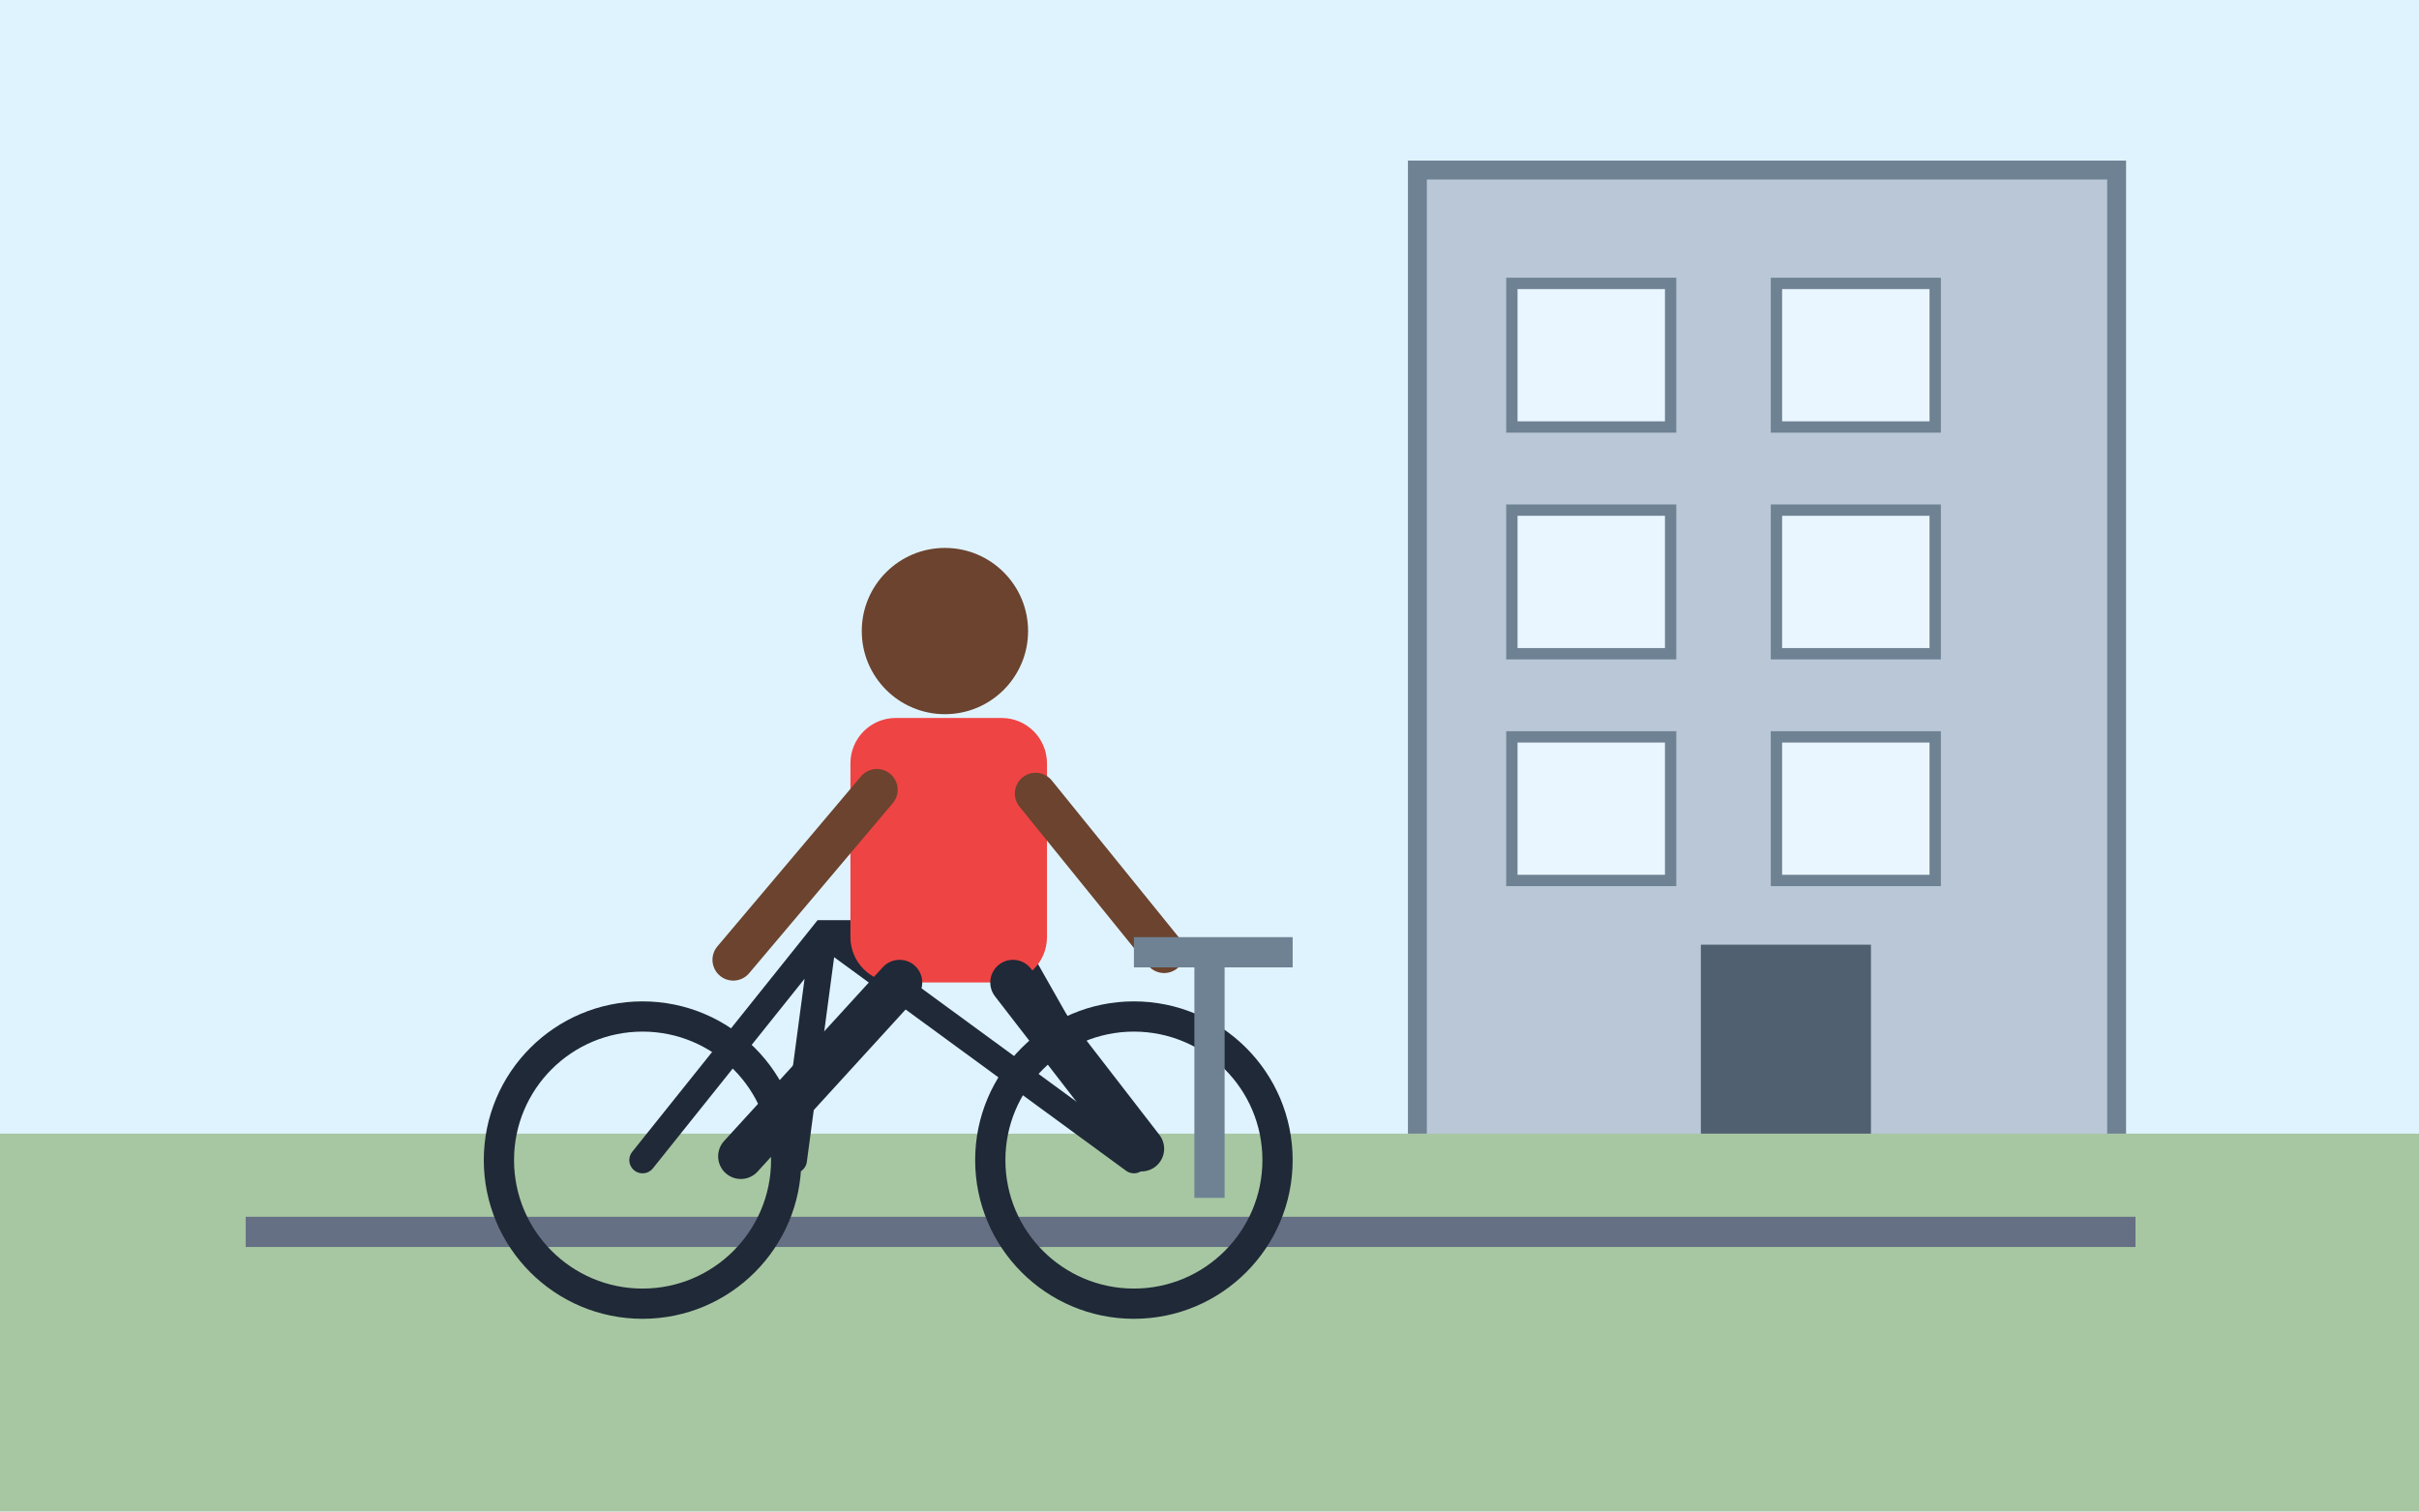
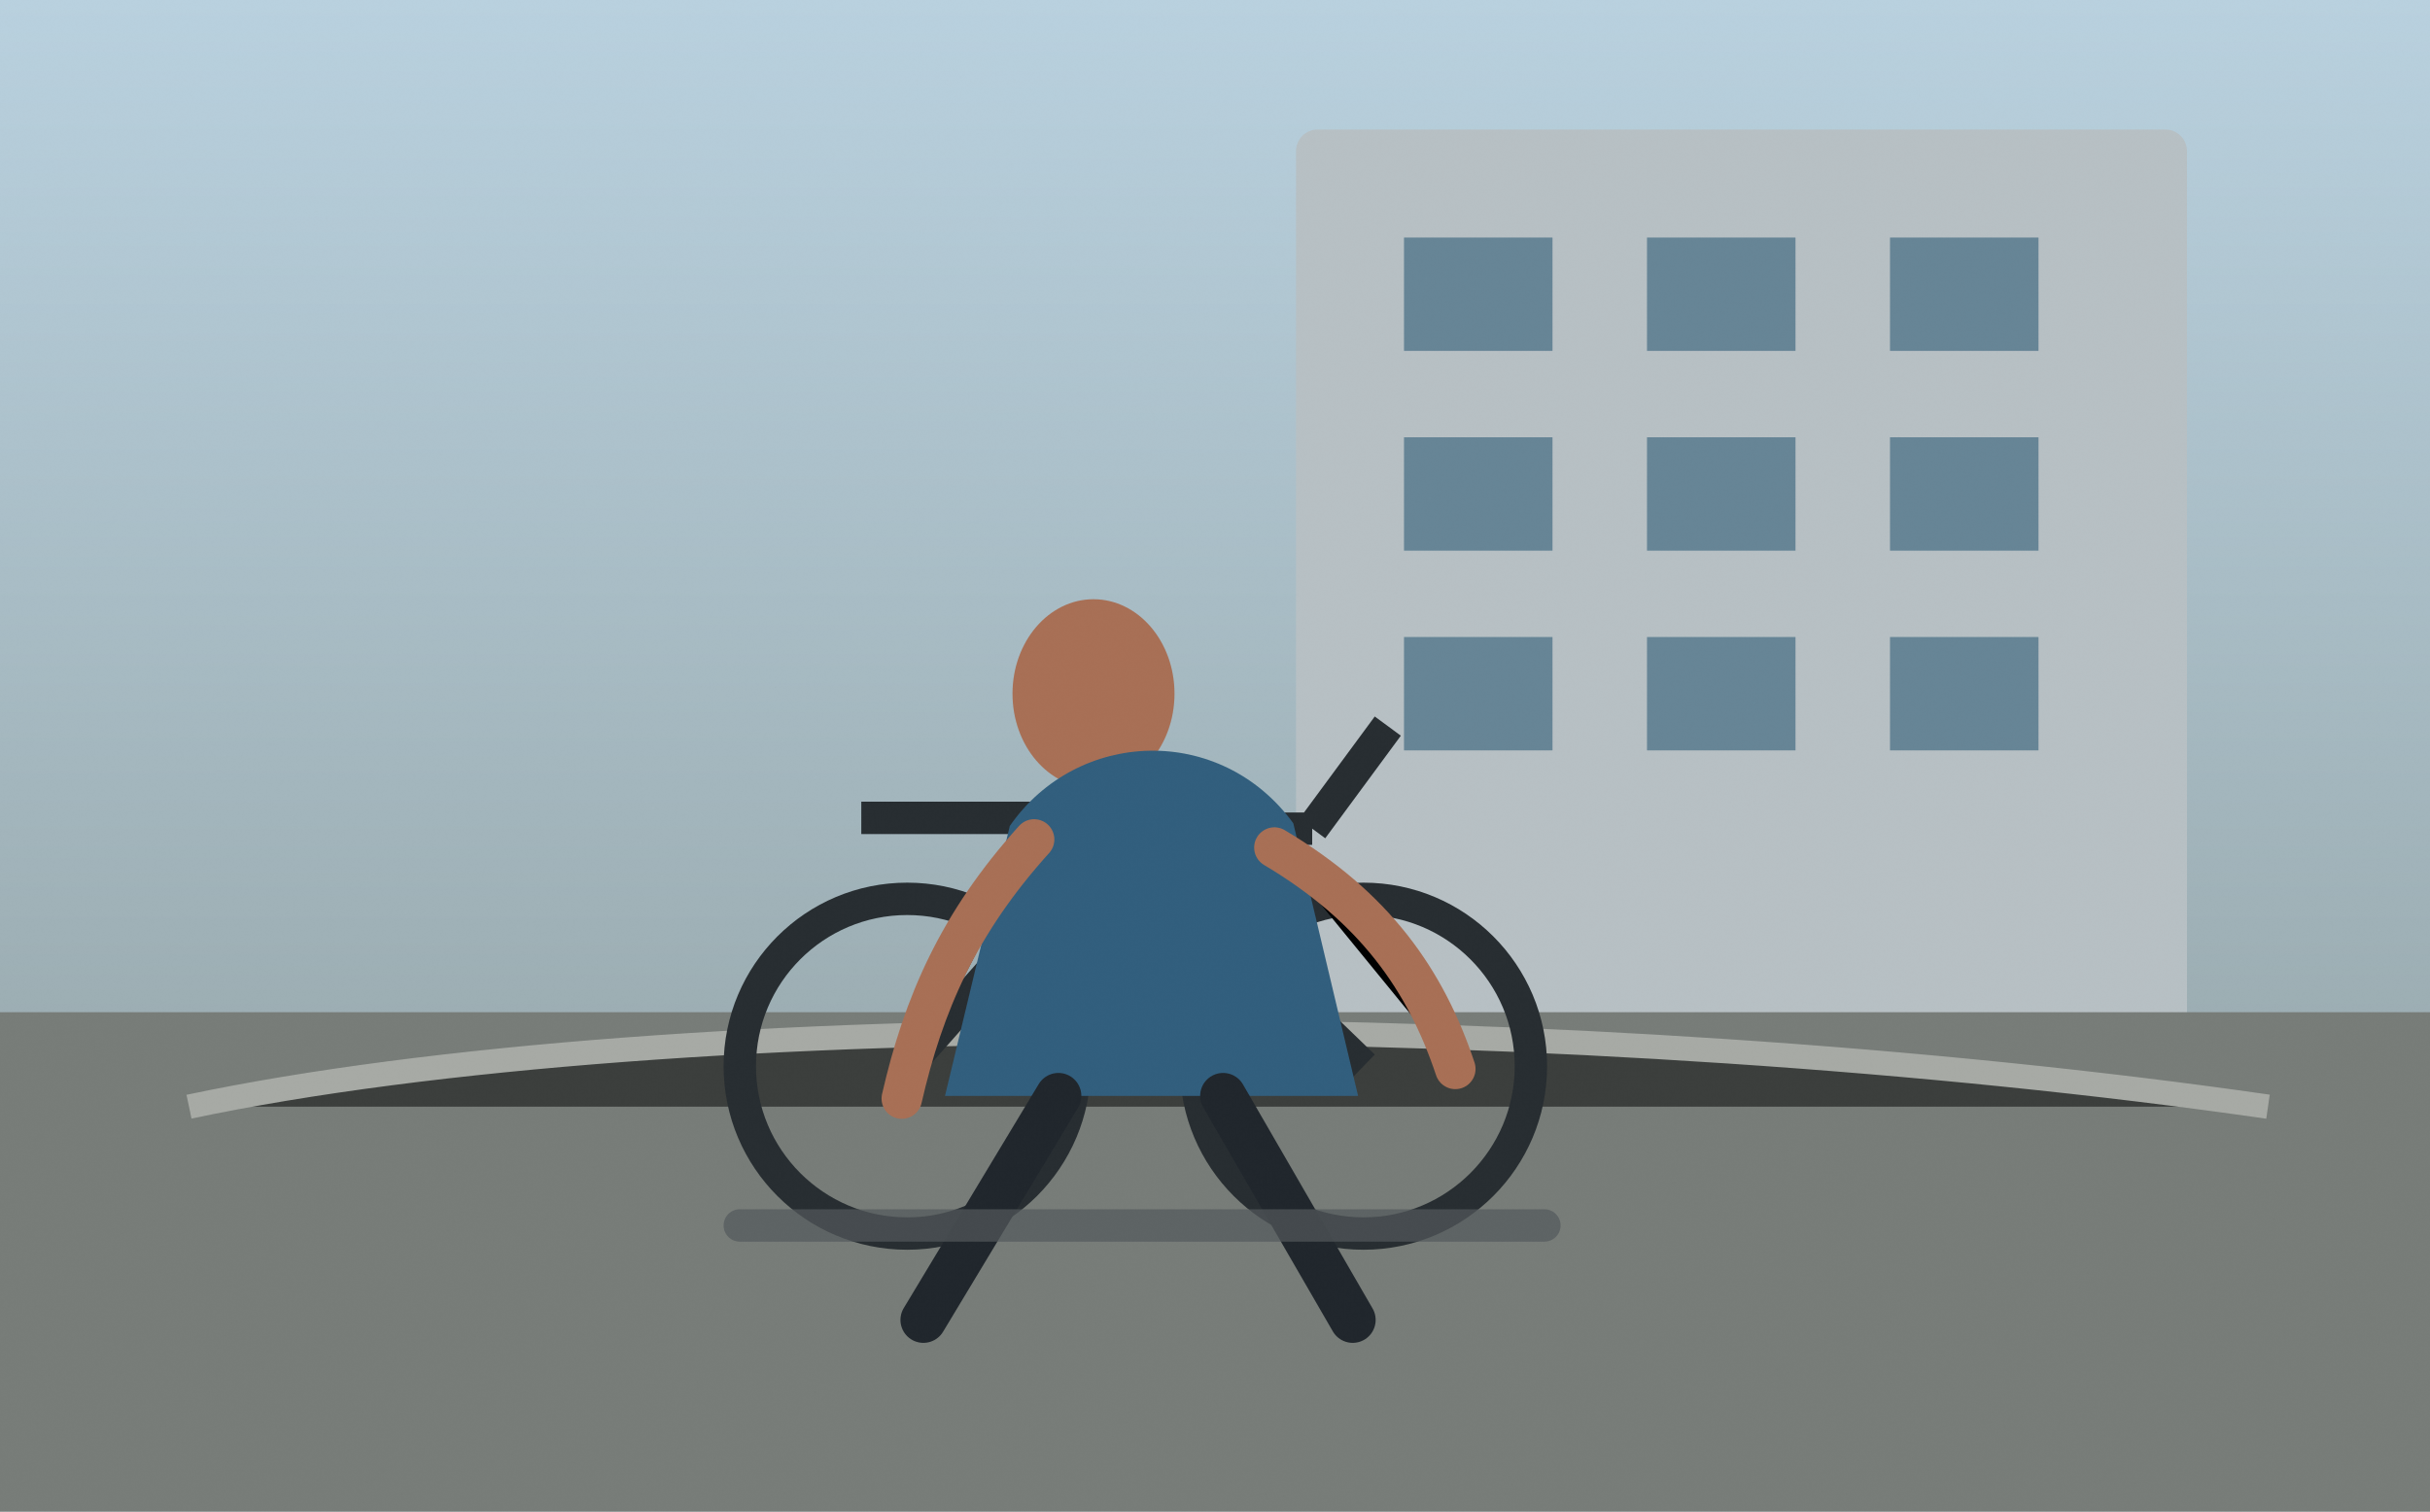
- <svg xmlns="http://www.w3.org/2000/svg" viewBox="0 0 640 400" role="img" aria-labelledby="title desc">
-   <rect width="640" height="400" fill="#dff3ff" />
-   <rect x="375" y="45" width="185" height="260" fill="#b9c7d6" stroke="#6f8294" stroke-width="5" />
-   <g fill="#eaf6ff" stroke="#6f8294" stroke-width="3">
-     <rect x="400" y="75" width="42" height="38" />
-     <rect x="470" y="75" width="42" height="38" />
-     <rect x="400" y="135" width="42" height="38" />
-     <rect x="470" y="135" width="42" height="38" />
-     <rect x="400" y="195" width="42" height="38" />
-     <rect x="470" y="195" width="42" height="38" />
+ <svg xmlns="http://www.w3.org/2000/svg" viewBox="0 0 900 560" role="img" aria-labelledby="title desc">
+   <defs>
+     <linearGradient id="sky" x1="0" y1="0" x2="0" y2="1">
+       <stop stop-color="#b9d1df" />
+       <stop offset="1" stop-color="#8f9d9e" />
+     </linearGradient>
+     <filter id="grain">
+       <feTurbulence baseFrequency=".8" numOctaves="2" />
+       <feColorMatrix type="saturate" values="0" />
+       <feComponentTransfer>
+         <feFuncA type="table" tableValues="0 .06" />
+       </feComponentTransfer>
+       <feBlend in="SourceGraphic" mode="multiply" />
+     </filter>
+   </defs>
+   <rect width="900" height="560" fill="url(#sky)" />
+   <rect x="480" y="48" width="330" height="340" rx="8" fill="#b7c0c4" />
+   <g fill="#587a8e" opacity=".85">
+     <rect x="520" y="88" width="55" height="42" />
+     <rect x="610" y="88" width="55" height="42" />
+     <rect x="700" y="88" width="55" height="42" />
+     <rect x="520" y="162" width="55" height="42" />
+     <rect x="610" y="162" width="55" height="42" />
+     <rect x="700" y="162" width="55" height="42" />
+     <rect x="520" y="236" width="55" height="42" />
+     <rect x="610" y="236" width="55" height="42" />
+     <rect x="700" y="236" width="55" height="42" />
  </g>
-   <rect x="450" y="250" width="45" height="55" fill="#506070" />
-   <rect x="0" y="300" width="640" height="100" fill="#a7c7a2" />
-   <path d="M65 326 h500" stroke="#667085" stroke-width="8" />
-   <circle cx="170" cy="307" r="38" fill="none" stroke="#1f2937" stroke-width="8" />
-   <circle cx="300" cy="307" r="38" fill="none" stroke="#1f2937" stroke-width="8" />
-   <path d="M170 307 l48 -60 h48 l34 60 M218 247 l-8 60 M218 247 l82 60" fill="none" stroke="#1f2937" stroke-width="7" stroke-linecap="round" />
-   <circle cx="250" cy="167" r="22" fill="#6b432e" />
-   <rect x="225" y="190" width="52" height="70" rx="12" fill="#ef4444" />
-   <path d="M232 209 l-38 45 M274 210 l34 42" stroke="#6b432e" stroke-width="11" stroke-linecap="round" />
-   <path d="M238 260 l-42 46 M268 260 l34 44" stroke="#1f2937" stroke-width="12" stroke-linecap="round" />
-   <path d="M320 252 v65" stroke="#6f8294" stroke-width="8" />
-   <path d="M300 252 h42" stroke="#6f8294" stroke-width="8" />
+   <rect y="375" width="900" height="185" fill="#777c78" />
+   <path d="M70 410c180-38 520-36 770 0" stroke="#d7d8d2" stroke-width="9" opacity=".5" />
+   <g fill="none" stroke="#272d31" stroke-width="12">
+     <circle cx="336" cy="395" r="62" />
+     <circle cx="505" cy="395" r="62" />
+     <path d="M336 395l78-88 91 88M414 307l-23 88M414 307h72M486 307l28-38" />
+     <path d="M319 303h70" />
+   </g>
+   <g>
+     <ellipse cx="405" cy="257" rx="30" ry="35" fill="#a86f55" />
+     <path d="M374 306c25-36 78-38 105-1l24 101H350z" fill="#315e7d" />
+     <path d="M472 314c37 22 56 49 67 82" stroke="#a86f55" stroke-width="15" stroke-linecap="round" />
+     <path d="M383 311c-28 31-41 61-49 96" stroke="#a86f55" stroke-width="15" stroke-linecap="round" />
+     <path d="M392 406l-50 83M453 406l48 83" stroke="#20262c" stroke-width="17" stroke-linecap="round" />
+   </g>
+   <rect x="268" y="448" width="310" height="12" rx="6" fill="#52585b" opacity=".7" />
+   <rect width="900" height="560" fill="transparent" filter="url(#grain)" opacity=".3" />
</svg>
